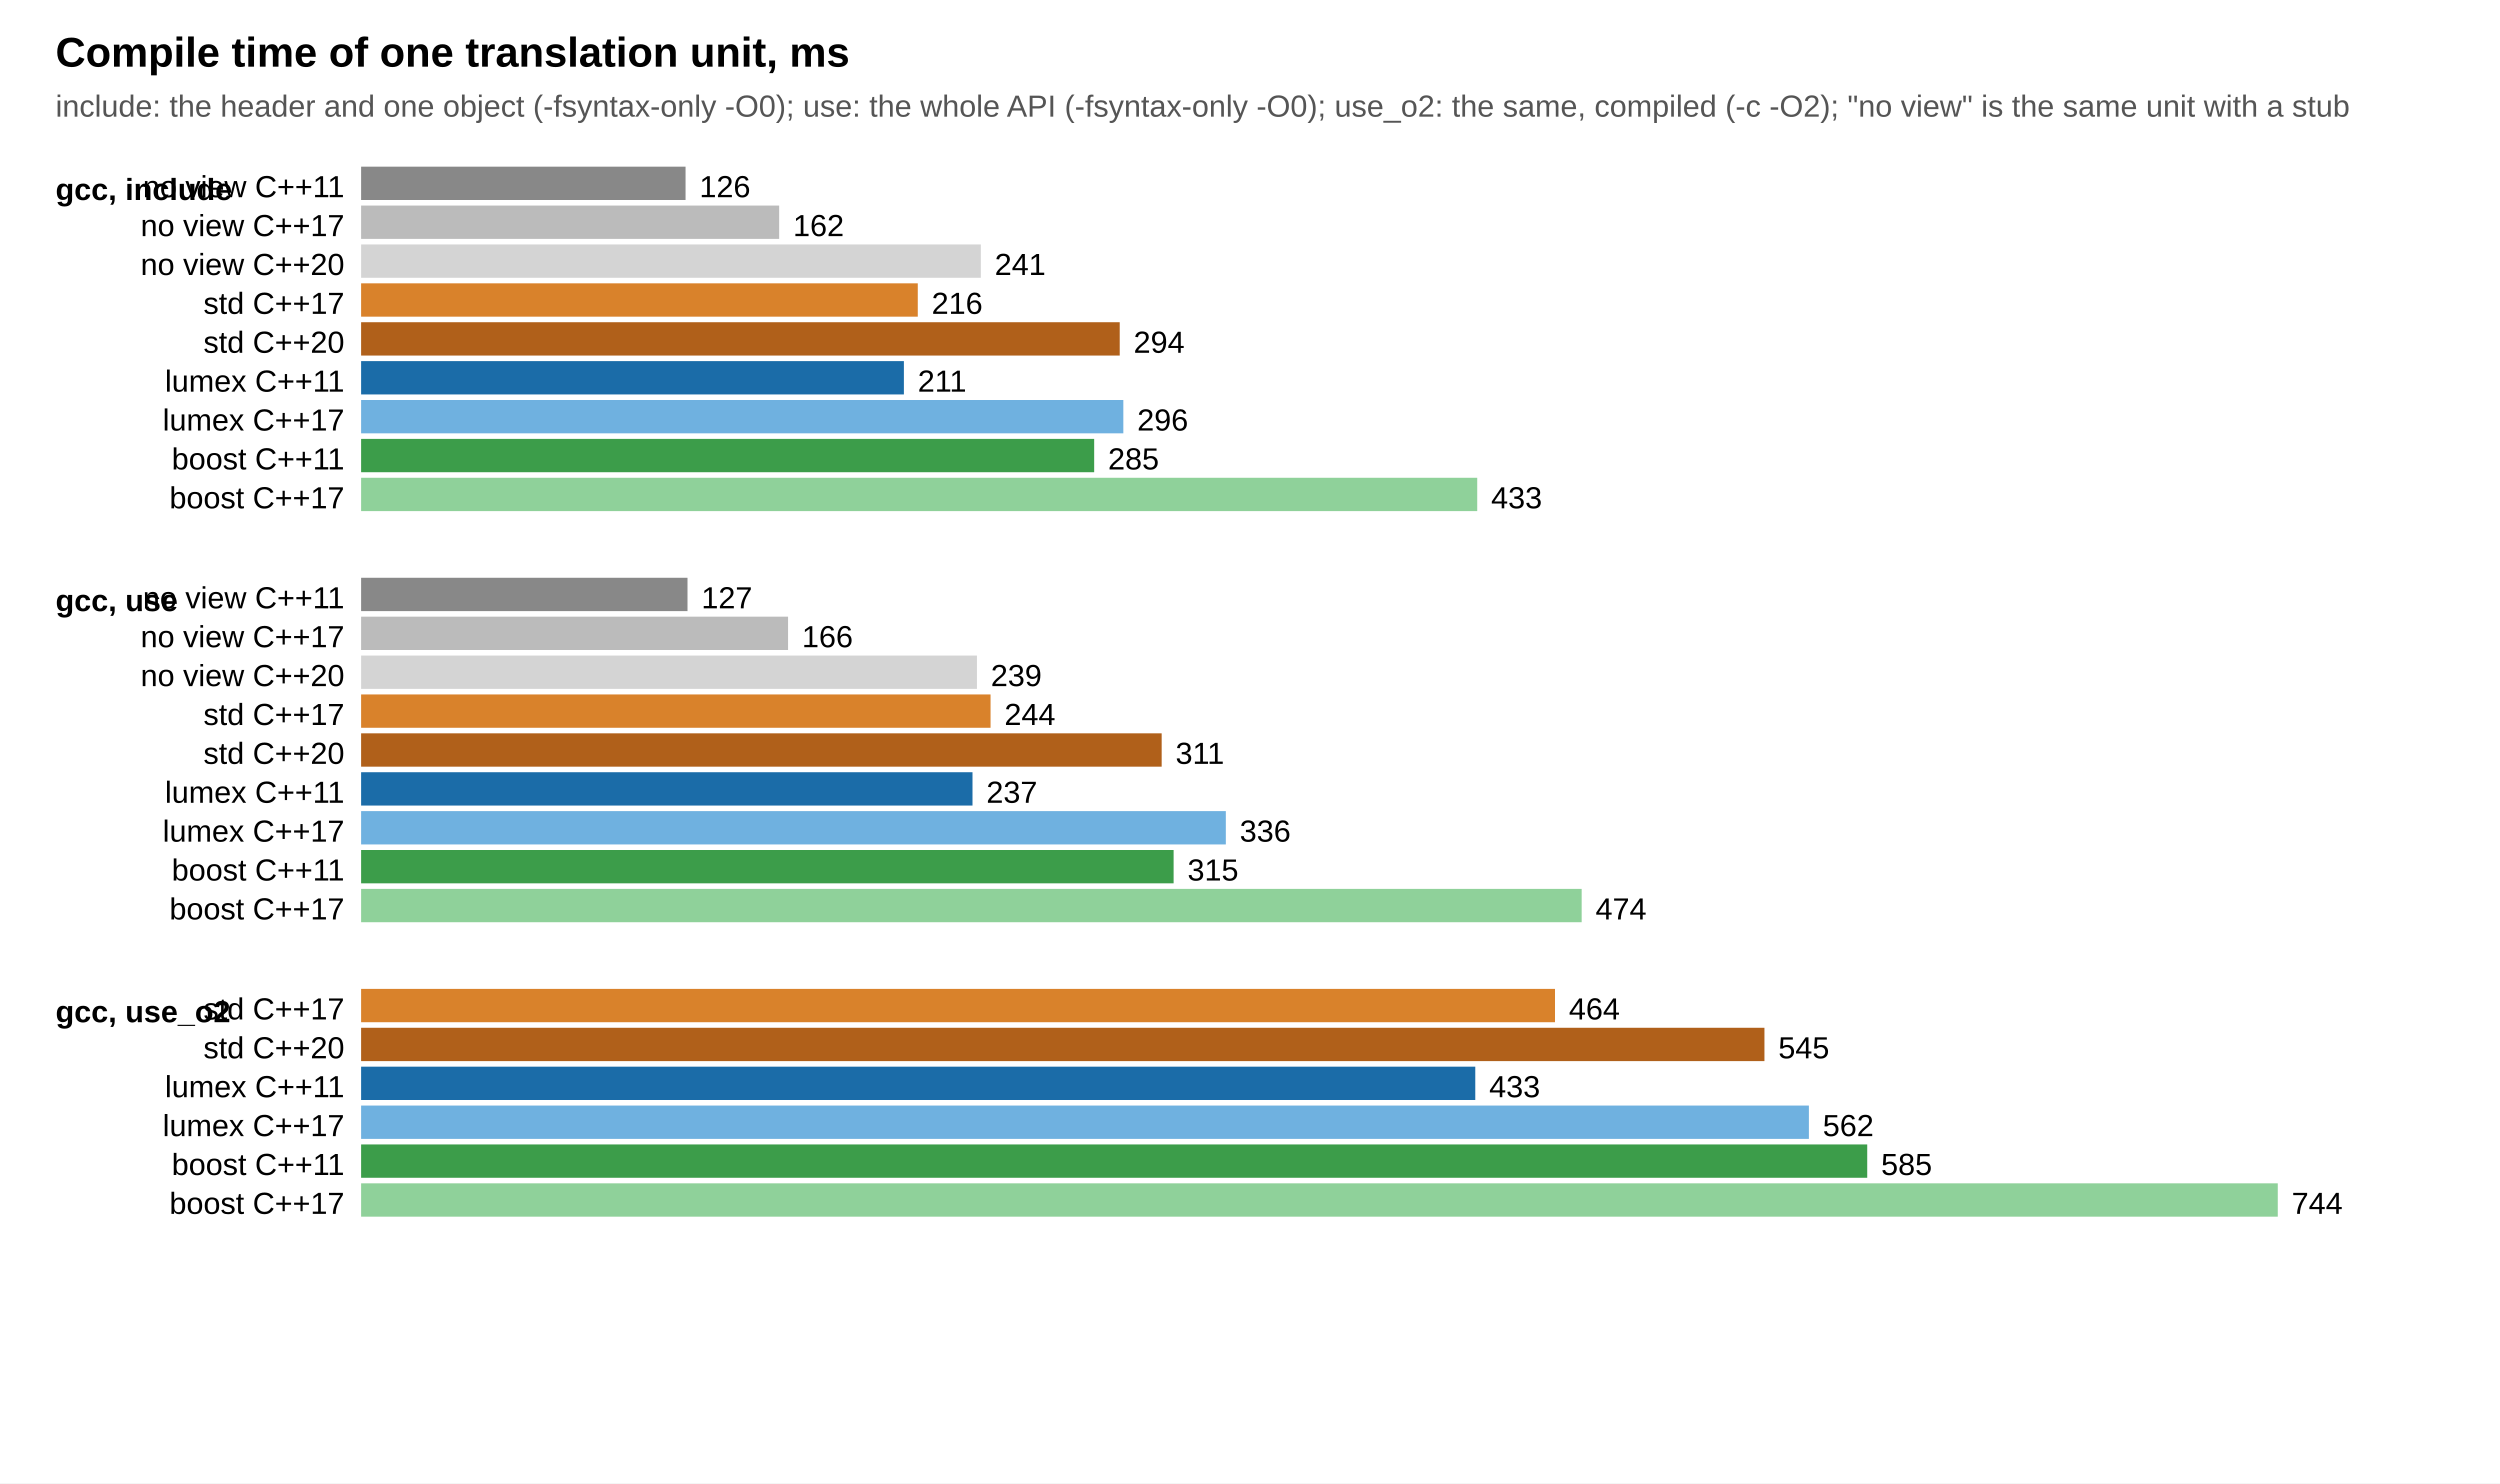
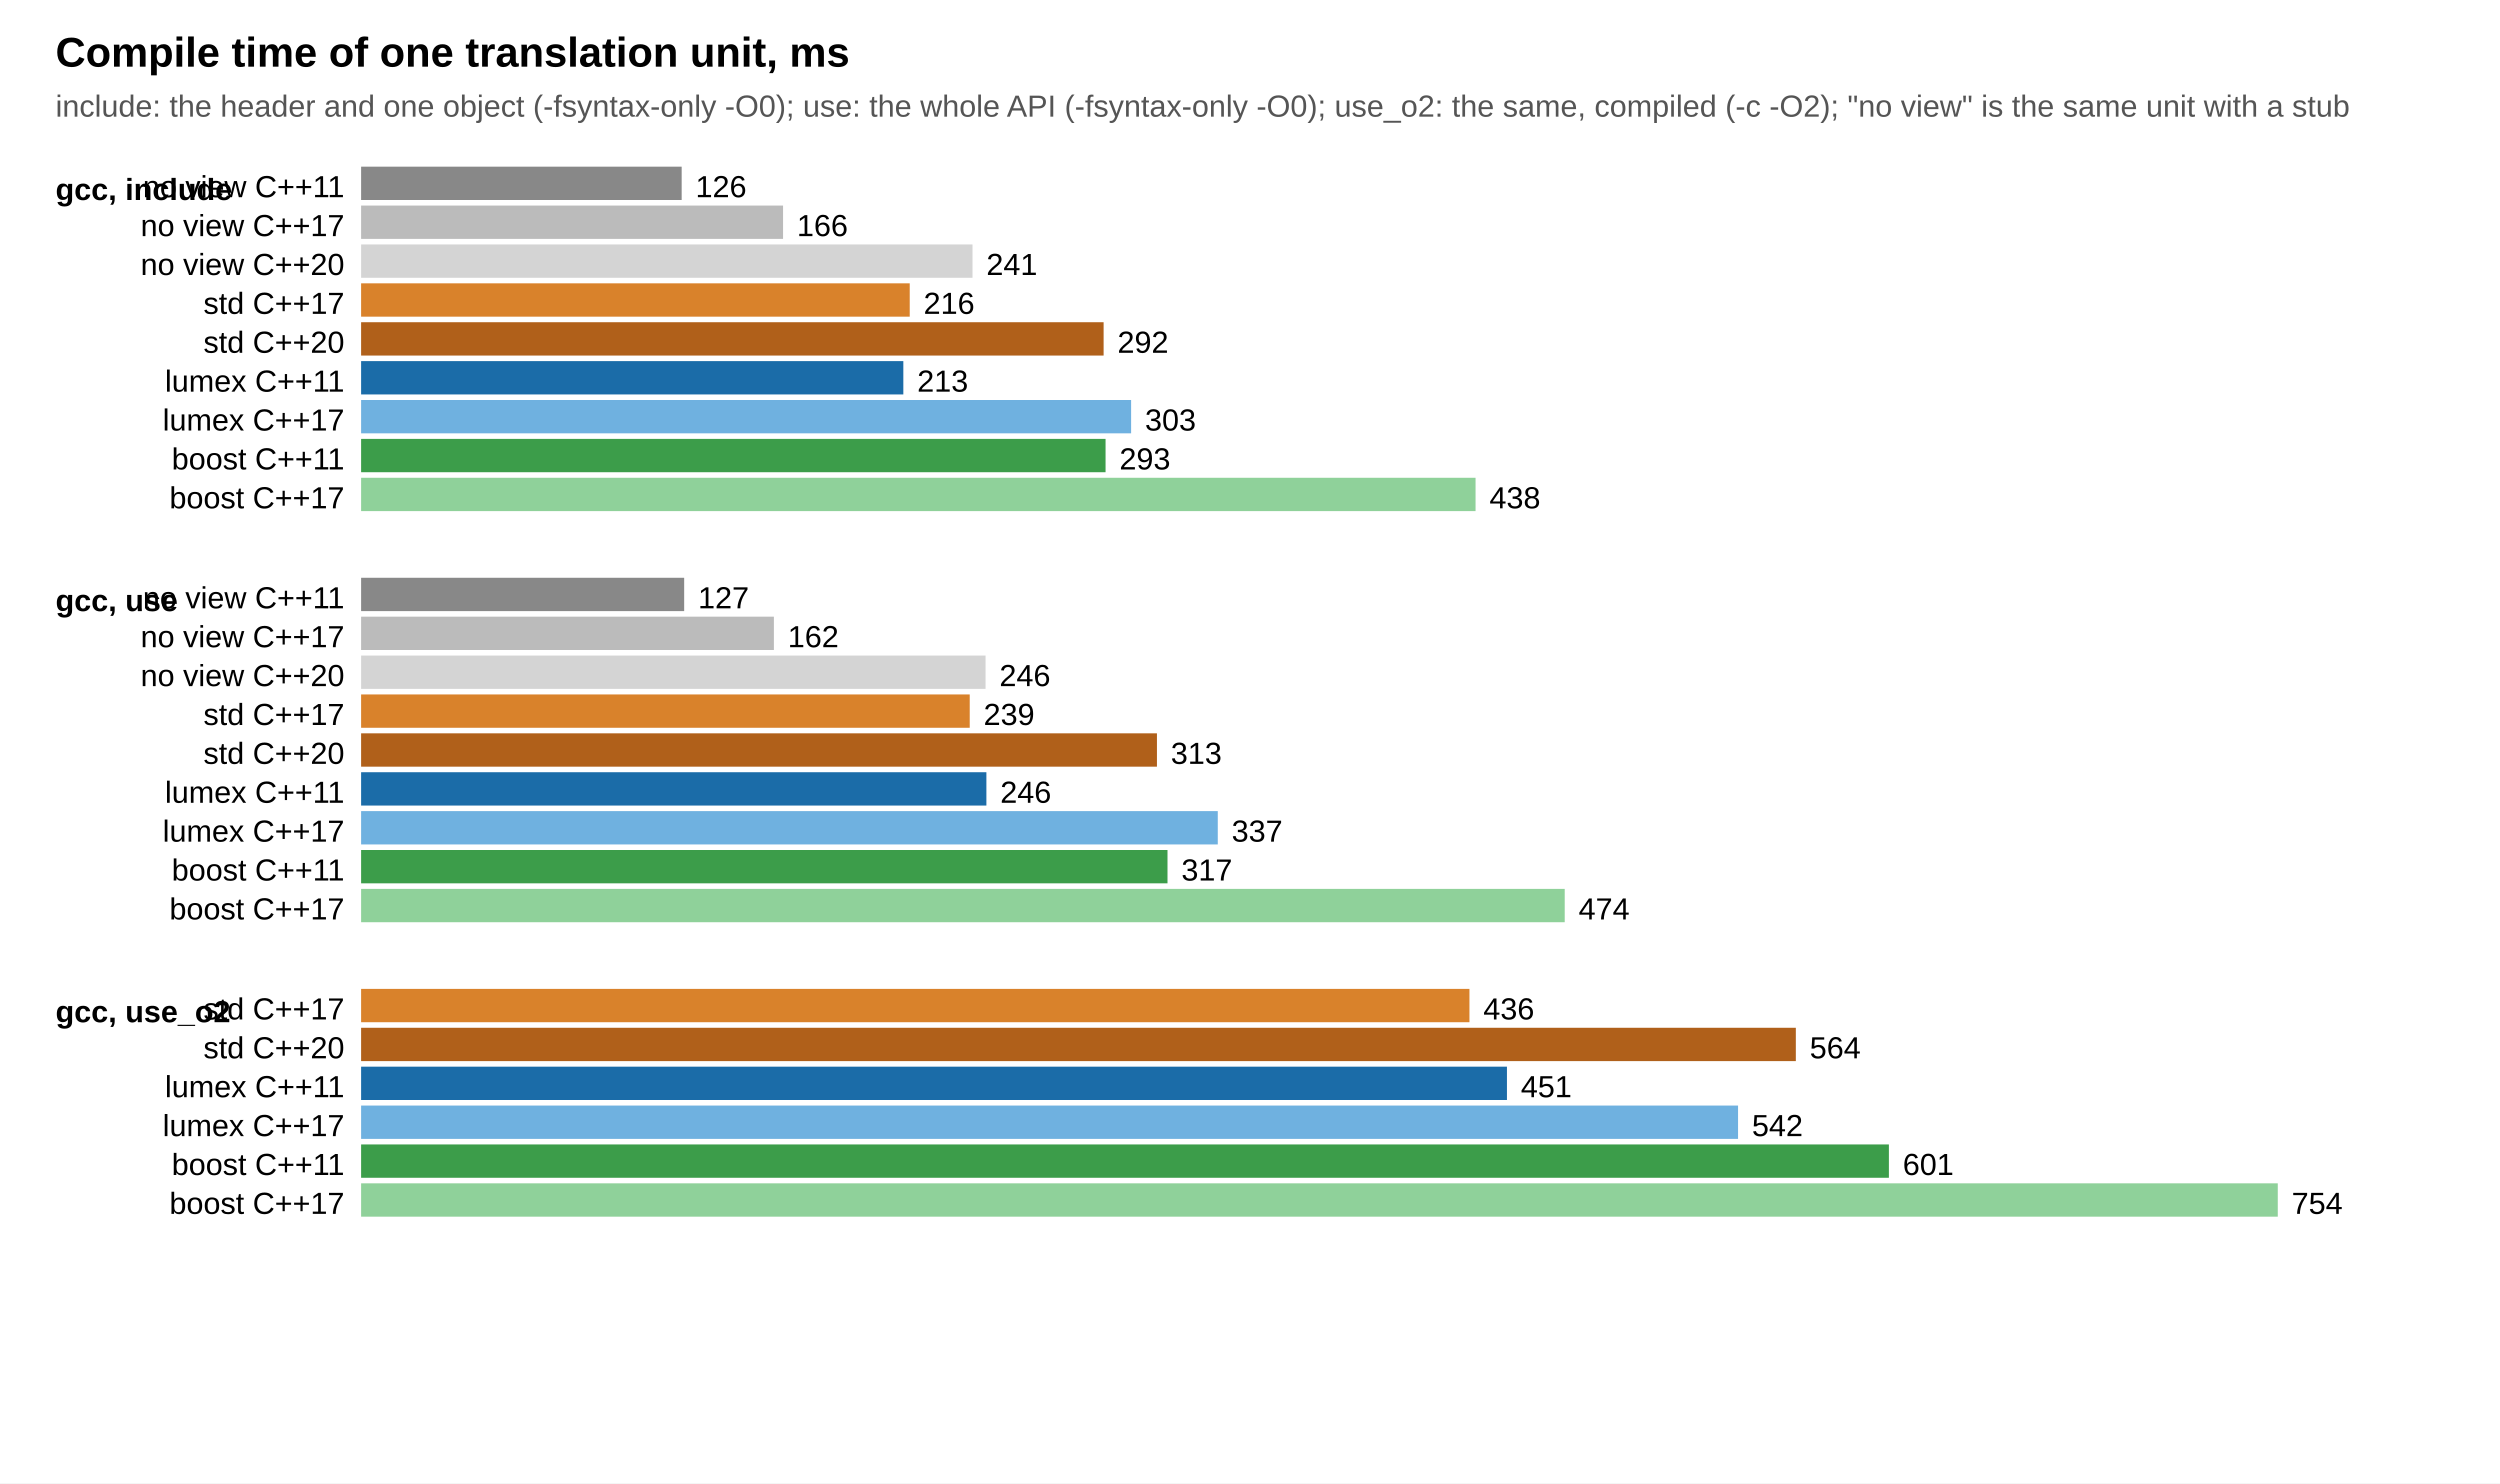
<svg xmlns="http://www.w3.org/2000/svg" width="900" height="534" viewBox="0 0 900 534" font-family="Segoe UI, Arial, sans-serif" font-size="11">
  <rect width="100%" height="100%" fill="#ffffff" />
  <text x="20" y="24" font-size="15" font-weight="bold">Compile time of one translation unit, ms</text>
  <text x="20" y="42" fill="#555">include: the header and one object (-fsyntax-only -O0); use: the whole API (-fsyntax-only -O0); use_o2: the same, compiled (-c -O2); "no view" is the same unit with a stub</text>
  <text x="20" y="72" font-weight="bold">gcc, include</text>
  <text x="124" y="71" text-anchor="end">no view C++11</text>
-   <rect x="130" y="60" width="116.8" height="12" fill="#888888" />
-   <text x="251.8" y="71">126</text>
+   <rect x="130" y="60" width="115.4" height="12" fill="#888888" />
+   <text x="250.4" y="71">126</text>
  <text x="124" y="85" text-anchor="end">no view C++17</text>
-   <rect x="130" y="74" width="150.5" height="12" fill="#bbbbbb" />
-   <text x="285.5" y="85">162</text>
+   <rect x="130" y="74" width="151.9" height="12" fill="#bbbbbb" />
+   <text x="286.9" y="85">166</text>
  <text x="124" y="99" text-anchor="end">no view C++20</text>
-   <rect x="130" y="88" width="223.1" height="12" fill="#d4d4d4" />
-   <text x="358.1" y="99">241</text>
+   <rect x="130" y="88" width="220.1" height="12" fill="#d4d4d4" />
+   <text x="355.1" y="99">241</text>
  <text x="124" y="113" text-anchor="end">std C++17</text>
-   <rect x="130" y="102" width="200.4" height="12" fill="#d9822b" />
-   <text x="335.4" y="113">216</text>
+   <rect x="130" y="102" width="197.5" height="12" fill="#d9822b" />
+   <text x="332.5" y="113">216</text>
  <text x="124" y="127" text-anchor="end">std C++20</text>
-   <rect x="130" y="116" width="273.1" height="12" fill="#b0601a" />
-   <text x="408.1" y="127">294</text>
+   <rect x="130" y="116" width="267.3" height="12" fill="#b0601a" />
+   <text x="402.3" y="127">292</text>
  <text x="124" y="141" text-anchor="end">lumex C++11</text>
-   <rect x="130" y="130" width="195.4" height="12" fill="#1b6ca8" />
-   <text x="330.4" y="141">211</text>
+   <rect x="130" y="130" width="195.2" height="12" fill="#1b6ca8" />
+   <text x="330.2" y="141">213</text>
  <text x="124" y="155" text-anchor="end">lumex C++17</text>
-   <rect x="130" y="144" width="274.4" height="12" fill="#6fb1e0" />
-   <text x="409.4" y="155">296</text>
+   <rect x="130" y="144" width="277.2" height="12" fill="#6fb1e0" />
+   <text x="412.2" y="155">303</text>
  <text x="124" y="169" text-anchor="end">boost C++11</text>
-   <rect x="130" y="158" width="263.9" height="12" fill="#3c9d4a" />
-   <text x="398.9" y="169">285</text>
+   <rect x="130" y="158" width="268.0" height="12" fill="#3c9d4a" />
+   <text x="403.0" y="169">293</text>
  <text x="124" y="183" text-anchor="end">boost C++17</text>
-   <rect x="130" y="172" width="401.8" height="12" fill="#8fd19a" />
-   <text x="536.8" y="183">433</text>
+   <rect x="130" y="172" width="401.2" height="12" fill="#8fd19a" />
+   <text x="536.2" y="183">438</text>
  <text x="20" y="220" font-weight="bold">gcc, use</text>
  <text x="124" y="219" text-anchor="end">no view C++11</text>
-   <rect x="130" y="208" width="117.5" height="12" fill="#888888" />
-   <text x="252.5" y="219">127</text>
+   <rect x="130" y="208" width="116.3" height="12" fill="#888888" />
+   <text x="251.3" y="219">127</text>
  <text x="124" y="233" text-anchor="end">no view C++17</text>
-   <rect x="130" y="222" width="153.7" height="12" fill="#bbbbbb" />
-   <text x="288.7" y="233">166</text>
+   <rect x="130" y="222" width="148.6" height="12" fill="#bbbbbb" />
+   <text x="283.6" y="233">162</text>
  <text x="124" y="247" text-anchor="end">no view C++20</text>
-   <rect x="130" y="236" width="221.7" height="12" fill="#d4d4d4" />
-   <text x="356.7" y="247">239</text>
+   <rect x="130" y="236" width="224.8" height="12" fill="#d4d4d4" />
+   <text x="359.8" y="247">246</text>
  <text x="124" y="261" text-anchor="end">std C++17</text>
-   <rect x="130" y="250" width="226.6" height="12" fill="#d9822b" />
-   <text x="361.6" y="261">244</text>
+   <rect x="130" y="250" width="219.1" height="12" fill="#d9822b" />
+   <text x="354.1" y="261">239</text>
  <text x="124" y="275" text-anchor="end">std C++20</text>
-   <rect x="130" y="264" width="288.2" height="12" fill="#b0601a" />
-   <text x="423.2" y="275">311</text>
+   <rect x="130" y="264" width="286.5" height="12" fill="#b0601a" />
+   <text x="421.5" y="275">313</text>
  <text x="124" y="289" text-anchor="end">lumex C++11</text>
-   <rect x="130" y="278" width="220.1" height="12" fill="#1b6ca8" />
-   <text x="355.1" y="289">237</text>
+   <rect x="130" y="278" width="225.1" height="12" fill="#1b6ca8" />
+   <text x="360.1" y="289">246</text>
  <text x="124" y="303" text-anchor="end">lumex C++17</text>
-   <rect x="130" y="292" width="311.3" height="12" fill="#6fb1e0" />
-   <text x="446.3" y="303">336</text>
+   <rect x="130" y="292" width="308.4" height="12" fill="#6fb1e0" />
+   <text x="443.4" y="303">337</text>
  <text x="124" y="317" text-anchor="end">boost C++11</text>
-   <rect x="130" y="306" width="292.5" height="12" fill="#3c9d4a" />
-   <text x="427.5" y="317">315</text>
+   <rect x="130" y="306" width="290.3" height="12" fill="#3c9d4a" />
+   <text x="425.3" y="317">317</text>
  <text x="124" y="331" text-anchor="end">boost C++17</text>
-   <rect x="130" y="320" width="439.4" height="12" fill="#8fd19a" />
-   <text x="574.4" y="331">474</text>
+   <rect x="130" y="320" width="433.3" height="12" fill="#8fd19a" />
+   <text x="568.3" y="331">474</text>
  <text x="20" y="368" font-weight="bold">gcc, use_o2</text>
  <text x="124" y="367" text-anchor="end">std C++17</text>
-   <rect x="130" y="356" width="429.8" height="12" fill="#d9822b" />
-   <text x="564.8" y="367">464</text>
+   <rect x="130" y="356" width="399.0" height="12" fill="#d9822b" />
+   <text x="534.0" y="367">436</text>
  <text x="124" y="381" text-anchor="end">std C++20</text>
-   <rect x="130" y="370" width="505.2" height="12" fill="#b0601a" />
-   <text x="640.2" y="381">545</text>
+   <rect x="130" y="370" width="516.5" height="12" fill="#b0601a" />
+   <text x="651.5" y="381">564</text>
  <text x="124" y="395" text-anchor="end">lumex C++11</text>
-   <rect x="130" y="384" width="401.1" height="12" fill="#1b6ca8" />
-   <text x="536.1" y="395">433</text>
+   <rect x="130" y="384" width="412.5" height="12" fill="#1b6ca8" />
+   <text x="547.5" y="395">451</text>
  <text x="124" y="409" text-anchor="end">lumex C++17</text>
-   <rect x="130" y="398" width="521.2" height="12" fill="#6fb1e0" />
-   <text x="656.2" y="409">562</text>
+   <rect x="130" y="398" width="495.7" height="12" fill="#6fb1e0" />
+   <text x="630.7" y="409">542</text>
  <text x="124" y="423" text-anchor="end">boost C++11</text>
-   <rect x="130" y="412" width="542.2" height="12" fill="#3c9d4a" />
-   <text x="677.2" y="423">585</text>
+   <rect x="130" y="412" width="550.0" height="12" fill="#3c9d4a" />
+   <text x="685.0" y="423">601</text>
  <text x="124" y="437" text-anchor="end">boost C++17</text>
  <rect x="130" y="426" width="690.0" height="12" fill="#8fd19a" />
-   <text x="825.0" y="437">744</text>
+   <text x="825.0" y="437">754</text>
</svg>
